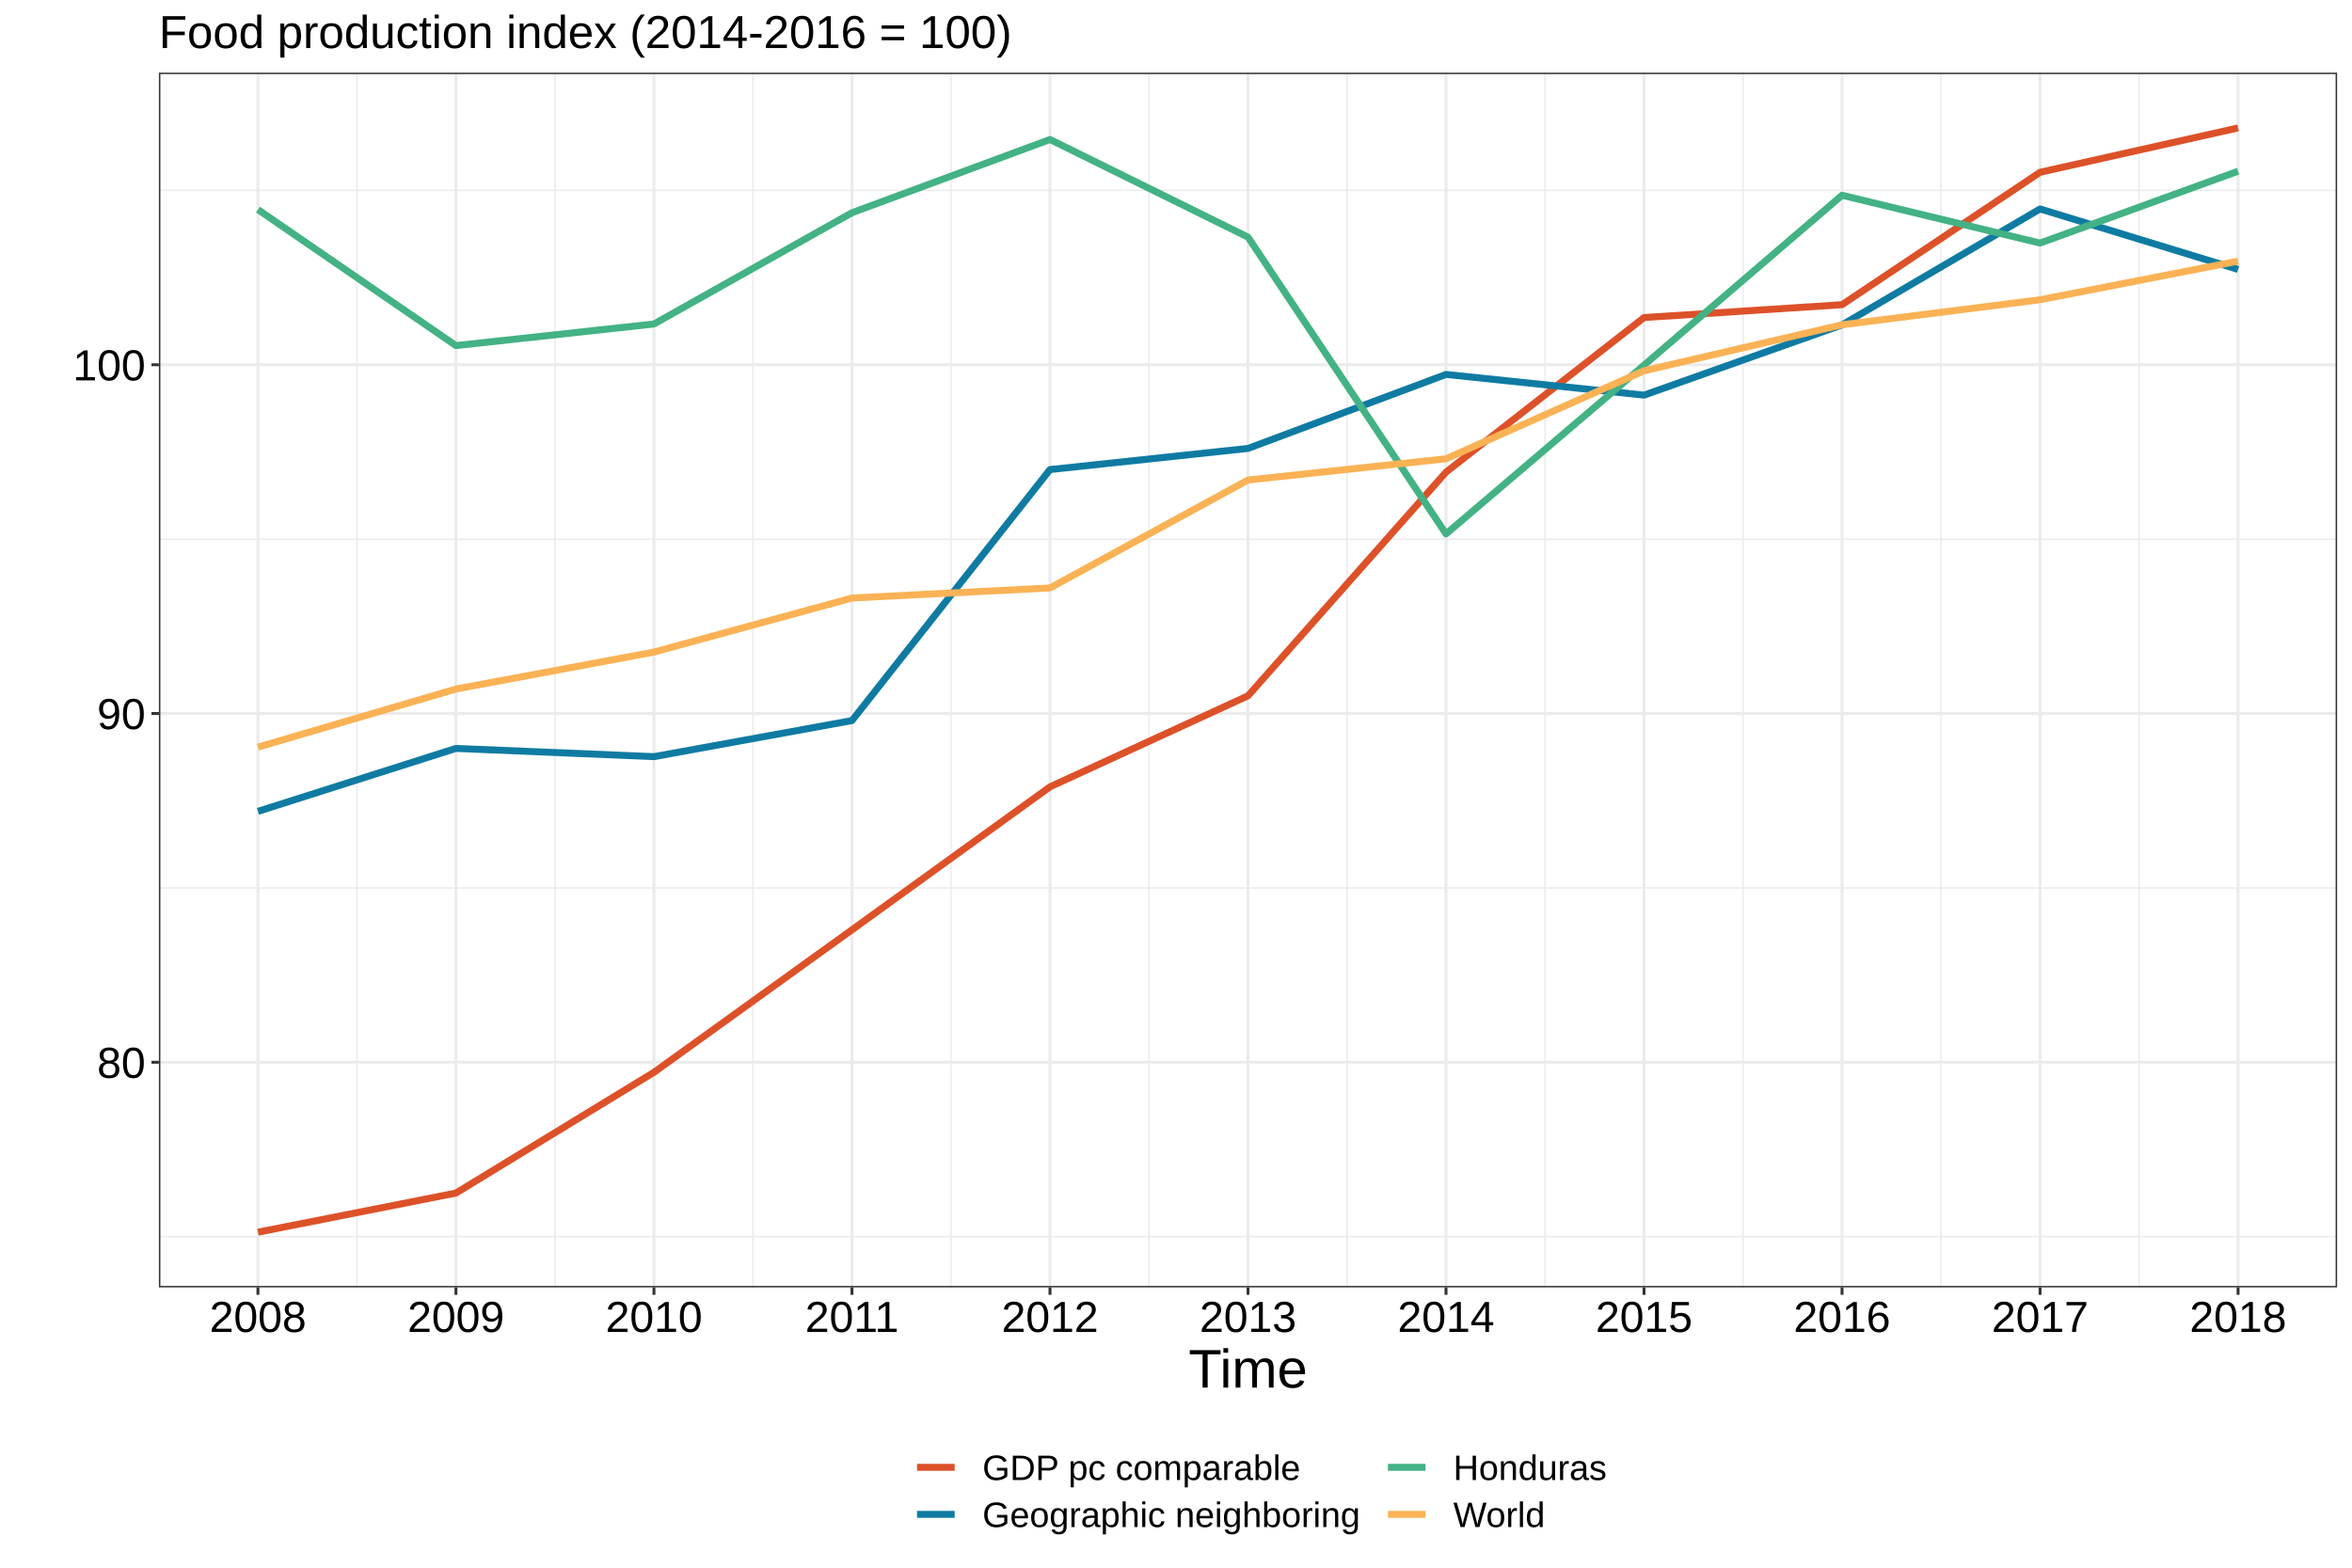
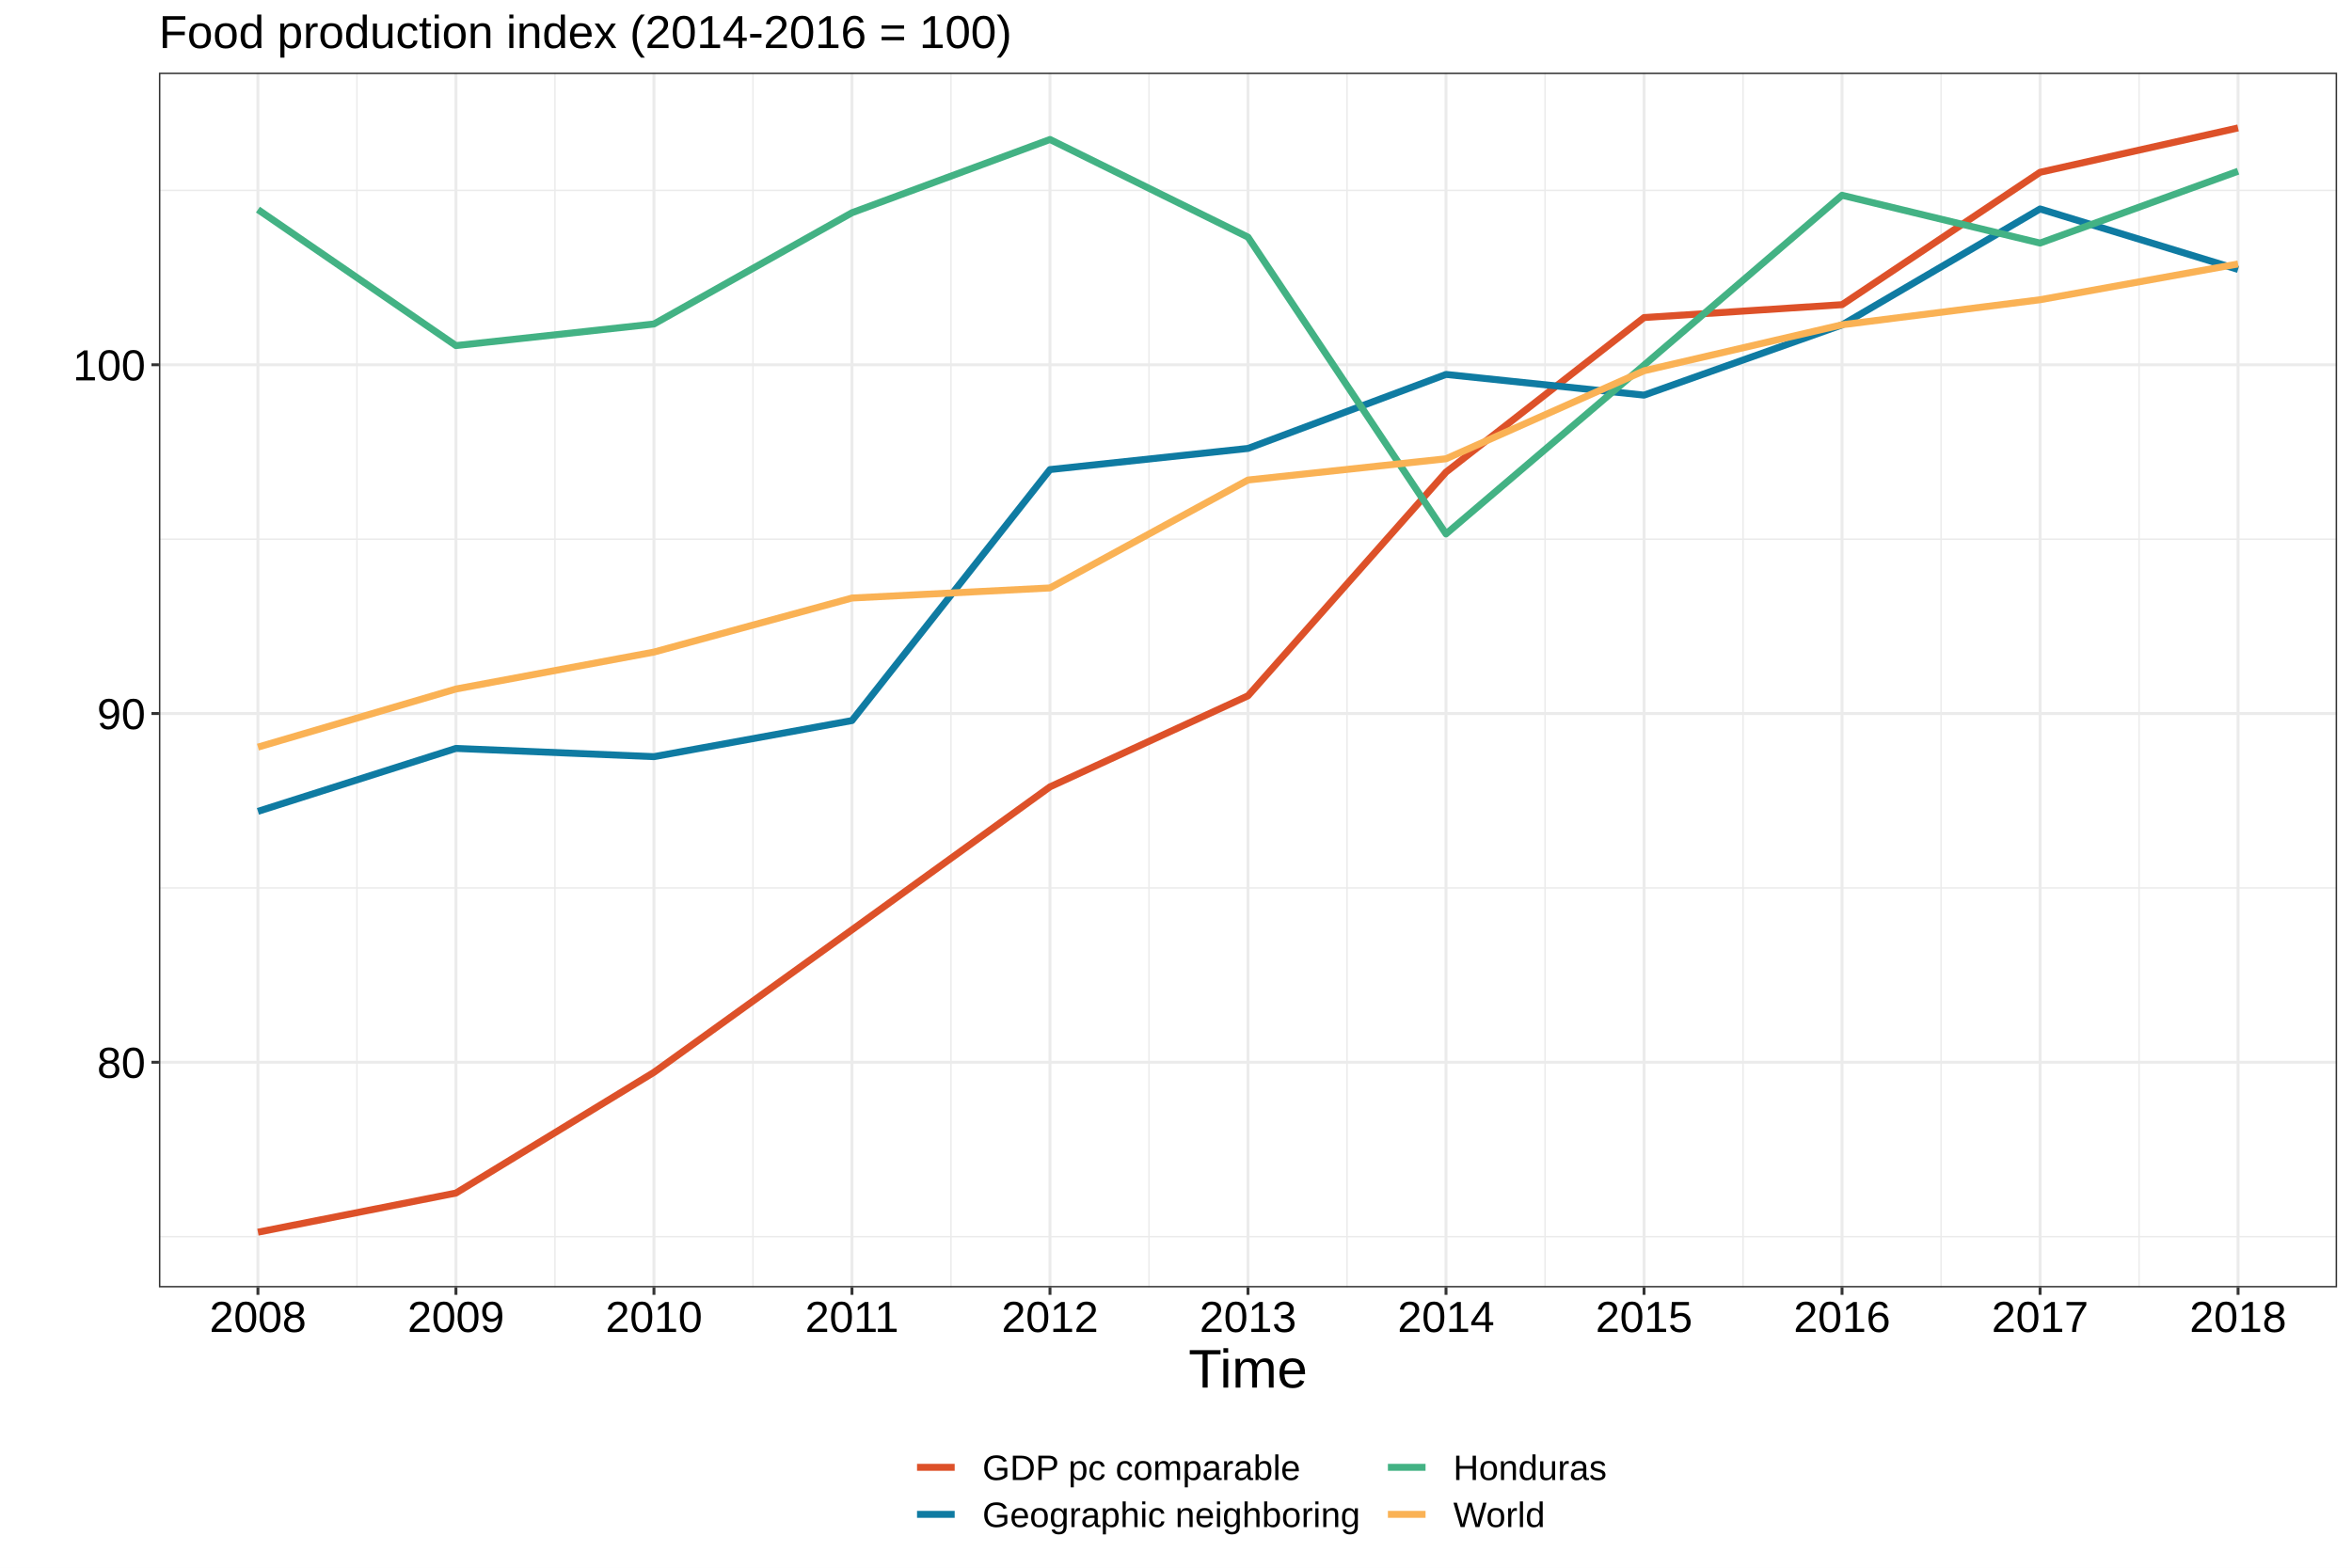
<svg xmlns="http://www.w3.org/2000/svg" class="svglite" width="864.00pt" height="576.00pt" viewBox="0 0 864.00 576.00">
  <defs>
    <style type="text/css">
    .svglite line, .svglite polyline, .svglite polygon, .svglite path, .svglite rect, .svglite circle {
      fill: none;
      stroke: #000000;
      stroke-linecap: round;
      stroke-linejoin: round;
      stroke-miterlimit: 10.00;
    }
    .svglite text {
      white-space: pre;
    }
  </style>
  </defs>
  <rect width="100%" height="100%" style="stroke: none; fill: #FFFFFF;" />
  <defs>
    <clipPath id="cpMC4wMHw4NjQuMDB8MC4wMHw1NzYuMDA=">
      <rect x="0.00" y="0.00" width="864.00" height="576.00" />
    </clipPath>
  </defs>
  <g clip-path="url(#cpMC4wMHw4NjQuMDB8MC4wMHw1NzYuMDA=)">
    <rect x="0.00" y="0.00" width="864.00" height="576.00" style="stroke-width: 1.07; stroke: #FFFFFF; fill: #FFFFFF;" />
  </g>
  <defs>
    <clipPath id="cpNTguMzh8ODU4LjUyfDI2LjcxfDQ3My4wMQ==">
      <rect x="58.38" y="26.71" width="800.14" height="446.30" />
    </clipPath>
  </defs>
  <g clip-path="url(#cpNTguMzh8ODU4LjUyfDI2LjcxfDQ3My4wMQ==)">
    <rect x="58.38" y="26.71" width="800.14" height="446.30" style="stroke-width: 1.07; stroke: none; fill: #FFFFFF;" />
    <polyline points="58.38,454.37 858.52,454.37 " style="stroke-width: 0.53; stroke: #EBEBEB; stroke-linecap: butt;" />
    <polyline points="58.38,326.23 858.52,326.23 " style="stroke-width: 0.53; stroke: #EBEBEB; stroke-linecap: butt;" />
    <polyline points="58.38,198.10 858.52,198.10 " style="stroke-width: 0.53; stroke: #EBEBEB; stroke-linecap: butt;" />
    <polyline points="58.38,69.96 858.52,69.96 " style="stroke-width: 0.53; stroke: #EBEBEB; stroke-linecap: butt;" />
    <polyline points="58.38,473.01 58.38,26.71 " style="stroke-width: 0.53; stroke: #EBEBEB; stroke-linecap: butt;" />
    <polyline points="131.12,473.01 131.12,26.71 " style="stroke-width: 0.53; stroke: #EBEBEB; stroke-linecap: butt;" />
    <polyline points="203.86,473.01 203.86,26.71 " style="stroke-width: 0.53; stroke: #EBEBEB; stroke-linecap: butt;" />
    <polyline points="276.60,473.01 276.60,26.71 " style="stroke-width: 0.53; stroke: #EBEBEB; stroke-linecap: butt;" />
    <polyline points="349.34,473.01 349.34,26.71 " style="stroke-width: 0.53; stroke: #EBEBEB; stroke-linecap: butt;" />
    <polyline points="422.08,473.01 422.08,26.71 " style="stroke-width: 0.53; stroke: #EBEBEB; stroke-linecap: butt;" />
    <polyline points="494.82,473.01 494.82,26.71 " style="stroke-width: 0.53; stroke: #EBEBEB; stroke-linecap: butt;" />
    <polyline points="567.56,473.01 567.56,26.71 " style="stroke-width: 0.53; stroke: #EBEBEB; stroke-linecap: butt;" />
    <polyline points="640.30,473.01 640.30,26.71 " style="stroke-width: 0.53; stroke: #EBEBEB; stroke-linecap: butt;" />
    <polyline points="713.04,473.01 713.04,26.71 " style="stroke-width: 0.53; stroke: #EBEBEB; stroke-linecap: butt;" />
    <polyline points="785.78,473.01 785.78,26.71 " style="stroke-width: 0.53; stroke: #EBEBEB; stroke-linecap: butt;" />
    <polyline points="858.52,473.01 858.52,26.71 " style="stroke-width: 0.53; stroke: #EBEBEB; stroke-linecap: butt;" />
    <polyline points="58.38,390.30 858.52,390.30 " style="stroke-width: 1.07; stroke: #EBEBEB; stroke-linecap: butt;" />
    <polyline points="58.38,262.16 858.52,262.16 " style="stroke-width: 1.07; stroke: #EBEBEB; stroke-linecap: butt;" />
    <polyline points="58.38,134.03 858.52,134.03 " style="stroke-width: 1.07; stroke: #EBEBEB; stroke-linecap: butt;" />
    <polyline points="94.75,473.01 94.75,26.71 " style="stroke-width: 1.07; stroke: #EBEBEB; stroke-linecap: butt;" />
    <polyline points="167.49,473.01 167.49,26.71 " style="stroke-width: 1.07; stroke: #EBEBEB; stroke-linecap: butt;" />
    <polyline points="240.23,473.01 240.23,26.71 " style="stroke-width: 1.07; stroke: #EBEBEB; stroke-linecap: butt;" />
    <polyline points="312.97,473.01 312.97,26.71 " style="stroke-width: 1.07; stroke: #EBEBEB; stroke-linecap: butt;" />
    <polyline points="385.71,473.01 385.71,26.71 " style="stroke-width: 1.07; stroke: #EBEBEB; stroke-linecap: butt;" />
    <polyline points="458.45,473.01 458.45,26.71 " style="stroke-width: 1.07; stroke: #EBEBEB; stroke-linecap: butt;" />
    <polyline points="531.19,473.01 531.19,26.71 " style="stroke-width: 1.07; stroke: #EBEBEB; stroke-linecap: butt;" />
    <polyline points="603.93,473.01 603.93,26.71 " style="stroke-width: 1.07; stroke: #EBEBEB; stroke-linecap: butt;" />
    <polyline points="676.67,473.01 676.67,26.71 " style="stroke-width: 1.07; stroke: #EBEBEB; stroke-linecap: butt;" />
    <polyline points="749.41,473.01 749.41,26.71 " style="stroke-width: 1.07; stroke: #EBEBEB; stroke-linecap: butt;" />
    <polyline points="822.15,473.01 822.15,26.71 " style="stroke-width: 1.07; stroke: #EBEBEB; stroke-linecap: butt;" />
    <polyline points="94.75,452.73 167.49,438.35 240.23,393.99 312.97,341.63 385.71,289.10 458.45,255.65 531.19,173.47 603.93,116.68 676.67,111.94 749.41,63.30 822.15,47.00 " style="stroke-width: 2.56; stroke: #DD5129; stroke-linecap: butt;" />
    <polyline points="94.75,298.11 167.49,274.98 240.23,278.01 312.97,264.75 385.71,172.53 458.45,164.76 531.19,137.57 603.93,145.18 676.67,119.38 749.41,76.77 822.15,99.00 " style="stroke-width: 2.56; stroke: #0F7BA2; stroke-linecap: butt;" />
    <polyline points="94.75,77.01 167.49,126.98 240.23,119.04 312.97,78.16 385.71,51.25 458.45,87.13 531.19,196.17 603.93,134.16 676.67,71.75 749.41,89.31 822.15,62.91 " style="stroke-width: 2.56; stroke: #43B284; stroke-linecap: butt;" />
-     <polyline points="94.75,274.51 167.49,253.16 240.23,239.58 312.97,219.73 385.71,216.02 458.45,176.37 531.19,168.56 603.93,136.23 676.67,119.33 749.41,110.13 822.15,95.95 " style="stroke-width: 2.56; stroke: #FAB255; stroke-linecap: butt;" />
+     <polyline points="94.75,274.51 167.49,253.16 240.23,239.58 312.97,219.73 385.71,216.02 458.45,176.37 531.19,168.56 603.93,136.23 676.67,119.33 749.41,110.13 822.15,96.98 " style="stroke-width: 2.56; stroke: #FAB255; stroke-linecap: butt;" />
    <rect x="58.38" y="26.71" width="800.14" height="446.30" style="stroke-width: 1.07; stroke: #333333;" />
  </g>
  <g clip-path="url(#cpMC4wMHw4NjQuMDB8MC4wMHw1NzYuMDA=)">
    <text x="53.45" y="396.03" text-anchor="end" style="font-size: 16.00px; font-family: &quot;Arial&quot;;" textLength="17.80px" lengthAdjust="spacingAndGlyphs">80</text>
    <text x="53.45" y="267.89" text-anchor="end" style="font-size: 16.00px; font-family: &quot;Arial&quot;;" textLength="17.80px" lengthAdjust="spacingAndGlyphs">90</text>
    <text x="53.45" y="139.76" text-anchor="end" style="font-size: 16.00px; font-family: &quot;Arial&quot;;" textLength="26.70px" lengthAdjust="spacingAndGlyphs">100</text>
    <polyline points="55.64,390.30 58.38,390.30 " style="stroke-width: 1.07; stroke: #333333; stroke-linecap: butt;" />
    <polyline points="55.64,262.16 58.38,262.16 " style="stroke-width: 1.07; stroke: #333333; stroke-linecap: butt;" />
    <polyline points="55.64,134.03 58.38,134.03 " style="stroke-width: 1.07; stroke: #333333; stroke-linecap: butt;" />
    <polyline points="94.75,475.75 94.75,473.01 " style="stroke-width: 1.07; stroke: #333333; stroke-linecap: butt;" />
    <polyline points="167.49,475.75 167.49,473.01 " style="stroke-width: 1.07; stroke: #333333; stroke-linecap: butt;" />
    <polyline points="240.23,475.75 240.23,473.01 " style="stroke-width: 1.07; stroke: #333333; stroke-linecap: butt;" />
    <polyline points="312.97,475.75 312.97,473.01 " style="stroke-width: 1.07; stroke: #333333; stroke-linecap: butt;" />
    <polyline points="385.71,475.75 385.71,473.01 " style="stroke-width: 1.07; stroke: #333333; stroke-linecap: butt;" />
    <polyline points="458.45,475.75 458.45,473.01 " style="stroke-width: 1.07; stroke: #333333; stroke-linecap: butt;" />
    <polyline points="531.19,475.75 531.19,473.01 " style="stroke-width: 1.07; stroke: #333333; stroke-linecap: butt;" />
    <polyline points="603.93,475.75 603.93,473.01 " style="stroke-width: 1.07; stroke: #333333; stroke-linecap: butt;" />
    <polyline points="676.67,475.75 676.67,473.01 " style="stroke-width: 1.07; stroke: #333333; stroke-linecap: butt;" />
    <polyline points="749.41,475.75 749.41,473.01 " style="stroke-width: 1.07; stroke: #333333; stroke-linecap: butt;" />
    <polyline points="822.15,475.75 822.15,473.01 " style="stroke-width: 1.07; stroke: #333333; stroke-linecap: butt;" />
    <text x="94.75" y="489.40" text-anchor="middle" style="font-size: 16.00px; font-family: &quot;Arial&quot;;" textLength="35.60px" lengthAdjust="spacingAndGlyphs">2008</text>
    <text x="167.49" y="489.40" text-anchor="middle" style="font-size: 16.00px; font-family: &quot;Arial&quot;;" textLength="35.60px" lengthAdjust="spacingAndGlyphs">2009</text>
    <text x="240.23" y="489.40" text-anchor="middle" style="font-size: 16.00px; font-family: &quot;Arial&quot;;" textLength="35.60px" lengthAdjust="spacingAndGlyphs">2010</text>
    <text x="312.97" y="489.40" text-anchor="middle" style="font-size: 16.00px; font-family: &quot;Arial&quot;;" textLength="34.41px" lengthAdjust="spacingAndGlyphs">2011</text>
    <text x="385.71" y="489.40" text-anchor="middle" style="font-size: 16.00px; font-family: &quot;Arial&quot;;" textLength="35.60px" lengthAdjust="spacingAndGlyphs">2012</text>
    <text x="458.45" y="489.40" text-anchor="middle" style="font-size: 16.00px; font-family: &quot;Arial&quot;;" textLength="35.60px" lengthAdjust="spacingAndGlyphs">2013</text>
    <text x="531.19" y="489.40" text-anchor="middle" style="font-size: 16.00px; font-family: &quot;Arial&quot;;" textLength="35.60px" lengthAdjust="spacingAndGlyphs">2014</text>
    <text x="603.93" y="489.40" text-anchor="middle" style="font-size: 16.00px; font-family: &quot;Arial&quot;;" textLength="35.60px" lengthAdjust="spacingAndGlyphs">2015</text>
    <text x="676.67" y="489.40" text-anchor="middle" style="font-size: 16.00px; font-family: &quot;Arial&quot;;" textLength="35.60px" lengthAdjust="spacingAndGlyphs">2016</text>
    <text x="749.41" y="489.40" text-anchor="middle" style="font-size: 16.00px; font-family: &quot;Arial&quot;;" textLength="35.60px" lengthAdjust="spacingAndGlyphs">2017</text>
    <text x="822.15" y="489.40" text-anchor="middle" style="font-size: 16.00px; font-family: &quot;Arial&quot;;" textLength="35.60px" lengthAdjust="spacingAndGlyphs">2018</text>
    <text x="458.45" y="509.83" text-anchor="middle" style="font-size: 20.00px; font-family: &quot;Arial&quot;;" textLength="43.70px" lengthAdjust="spacingAndGlyphs">Time</text>
    <rect x="321.20" y="525.00" width="274.50" height="45.52" style="stroke-width: 1.07; stroke: none; fill: #FFFFFF;" />
    <rect x="335.15" y="530.48" width="17.28" height="17.28" style="stroke-width: 1.07; stroke: none; fill: #FFFFFF;" />
    <line x1="336.87" y1="539.12" x2="350.70" y2="539.12" style="stroke-width: 2.56; stroke: #DD5129; stroke-linecap: butt;" />
    <rect x="335.15" y="547.76" width="17.28" height="17.28" style="stroke-width: 1.07; stroke: none; fill: #FFFFFF;" />
    <line x1="336.87" y1="556.40" x2="350.70" y2="556.40" style="stroke-width: 2.56; stroke: #0F7BA2; stroke-linecap: butt;" />
    <rect x="508.11" y="530.48" width="17.28" height="17.28" style="stroke-width: 1.07; stroke: none; fill: #FFFFFF;" />
    <line x1="509.84" y1="539.12" x2="523.67" y2="539.12" style="stroke-width: 2.56; stroke: #43B284; stroke-linecap: butt;" />
    <rect x="508.11" y="547.76" width="17.28" height="17.28" style="stroke-width: 1.07; stroke: none; fill: #FFFFFF;" />
    <line x1="509.84" y1="556.40" x2="523.67" y2="556.40" style="stroke-width: 2.56; stroke: #FAB255; stroke-linecap: butt;" />
    <text x="360.89" y="543.78" style="font-size: 13.00px; font-family: &quot;Arial&quot;;" textLength="116.82px" lengthAdjust="spacingAndGlyphs">GDP pc comparable</text>
    <text x="360.89" y="561.06" style="font-size: 13.00px; font-family: &quot;Arial&quot;;" textLength="138.75px" lengthAdjust="spacingAndGlyphs">Geographic neighboring</text>
    <text x="533.86" y="543.78" style="font-size: 13.00px; font-family: &quot;Arial&quot;;" textLength="56.36px" lengthAdjust="spacingAndGlyphs">Honduras</text>
    <text x="533.86" y="561.06" style="font-size: 13.00px; font-family: &quot;Arial&quot;;" textLength="33.71px" lengthAdjust="spacingAndGlyphs">World</text>
    <text x="58.38" y="17.65" style="font-size: 17.00px; font-family: &quot;Arial&quot;;" textLength="313.29px" lengthAdjust="spacingAndGlyphs">Food production index (2014-2016 = 100)</text>
  </g>
</svg>
